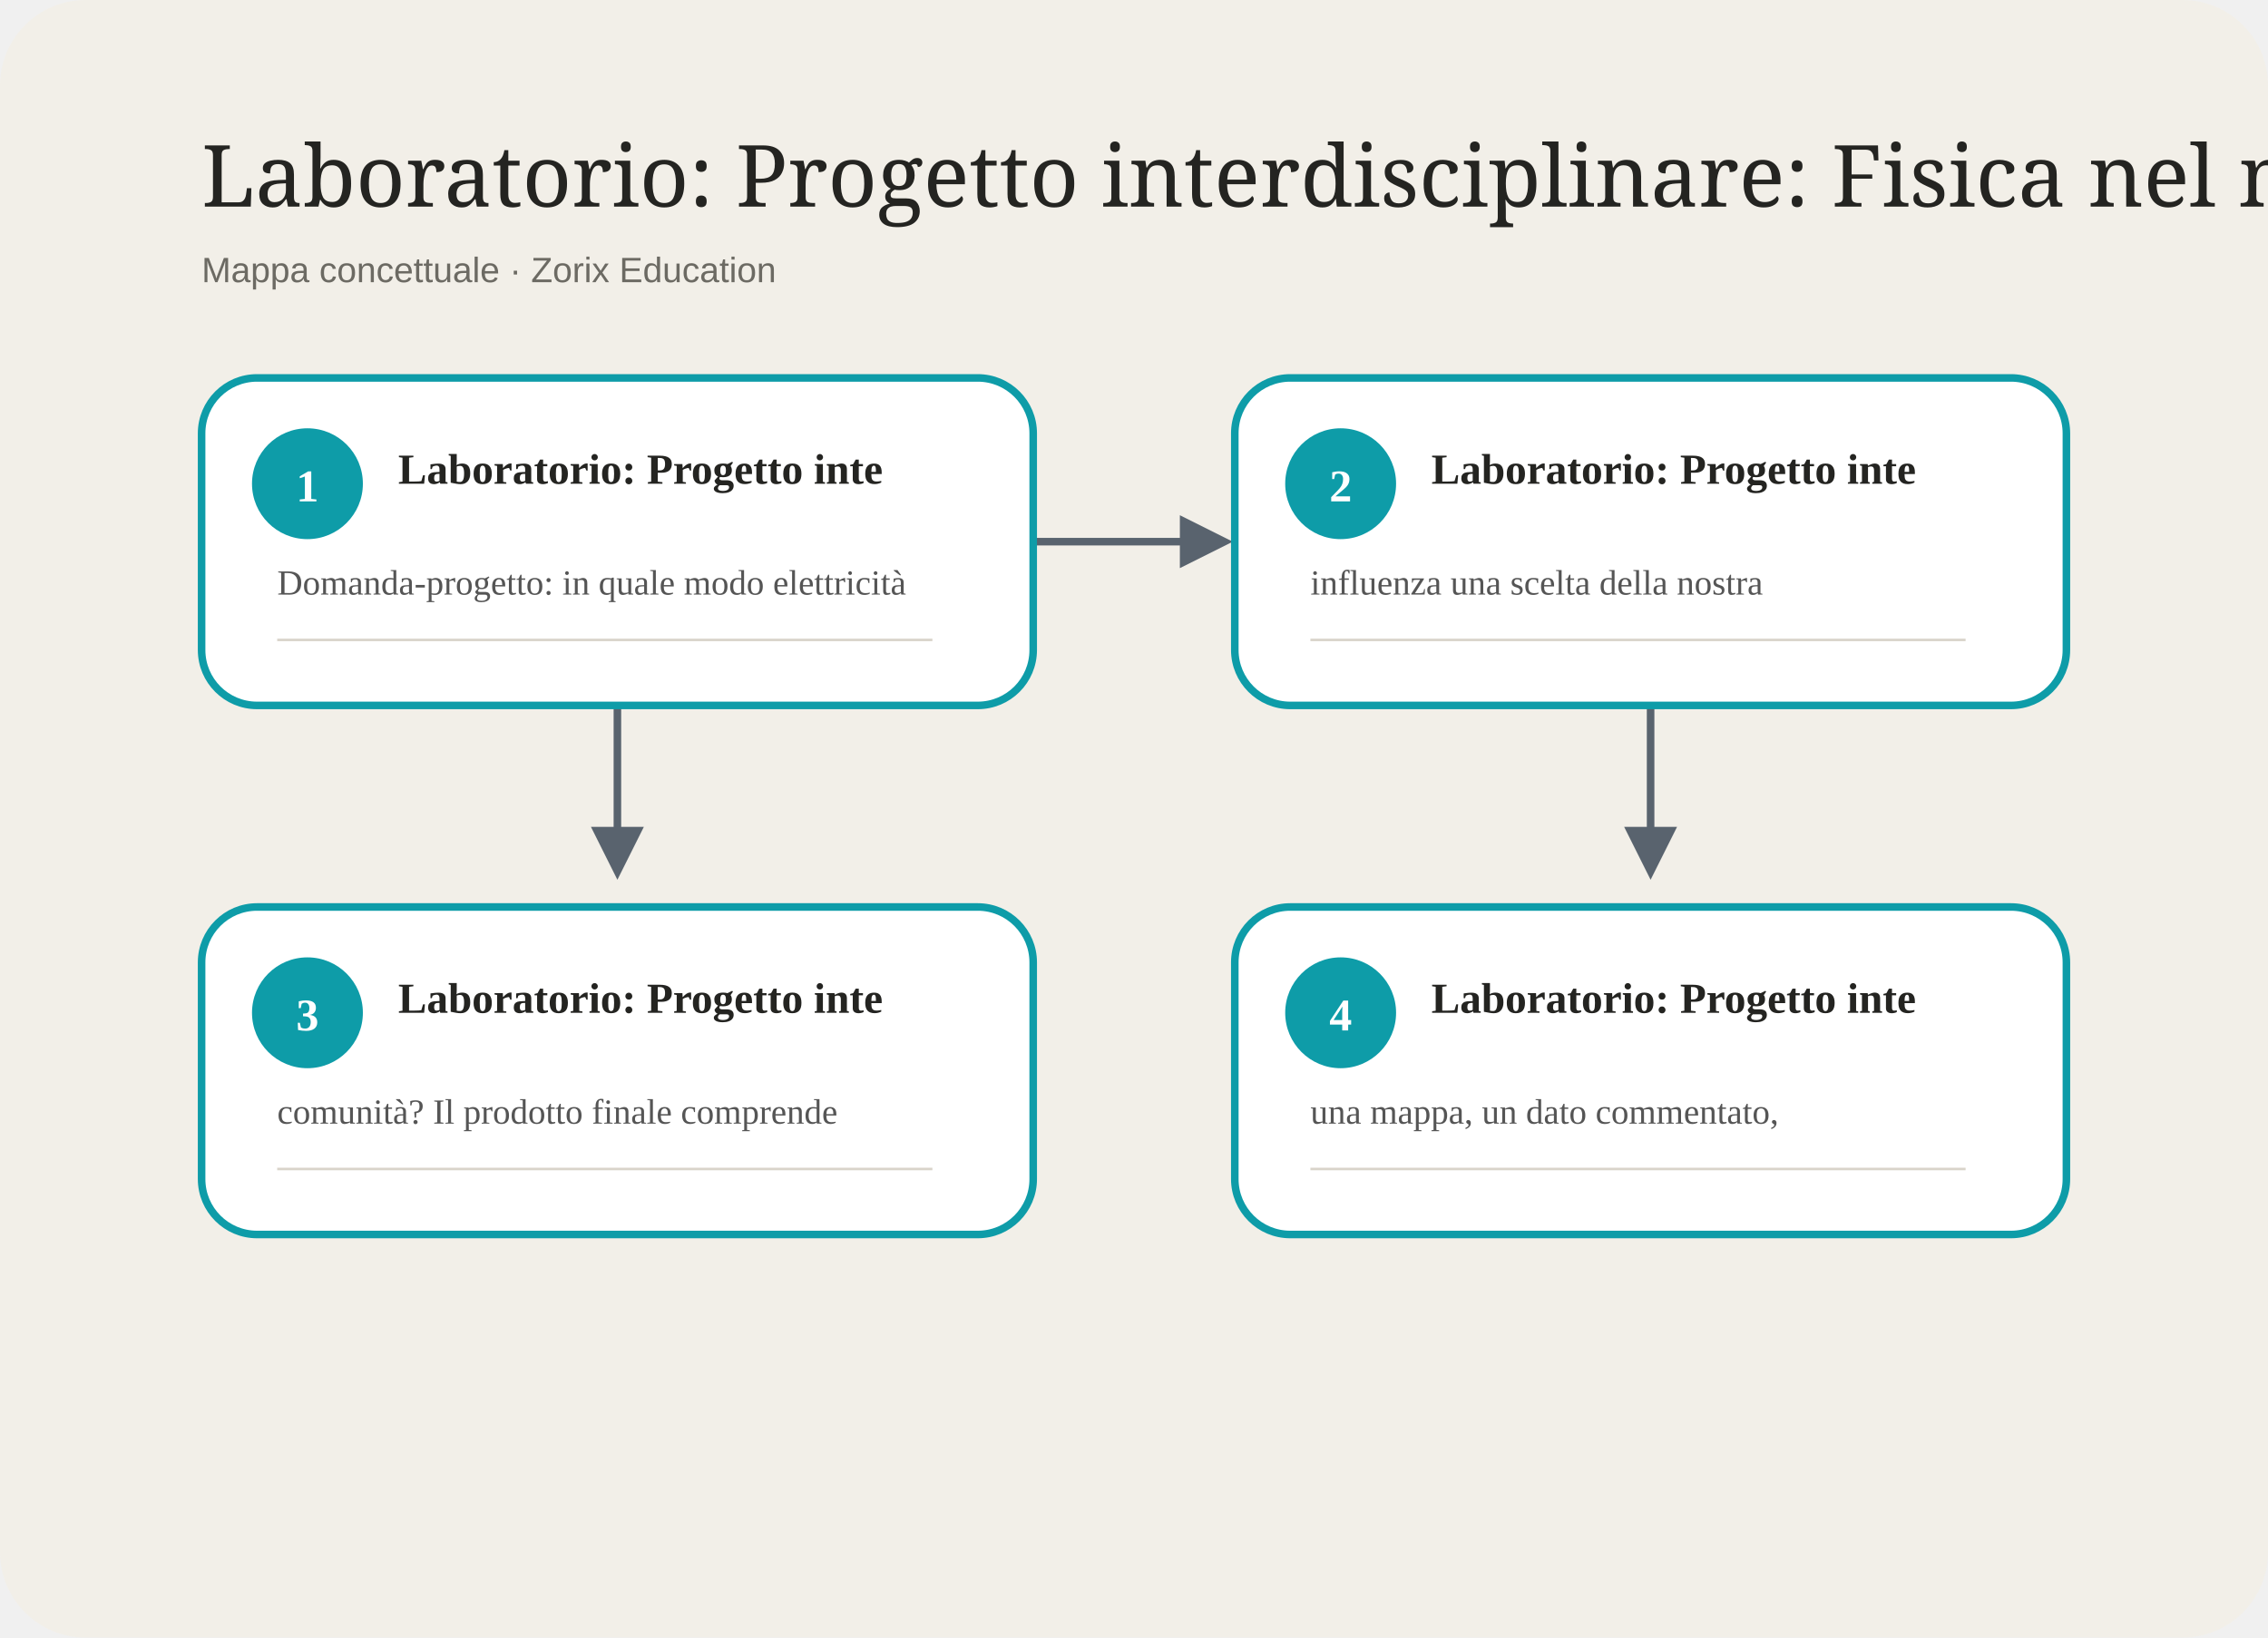
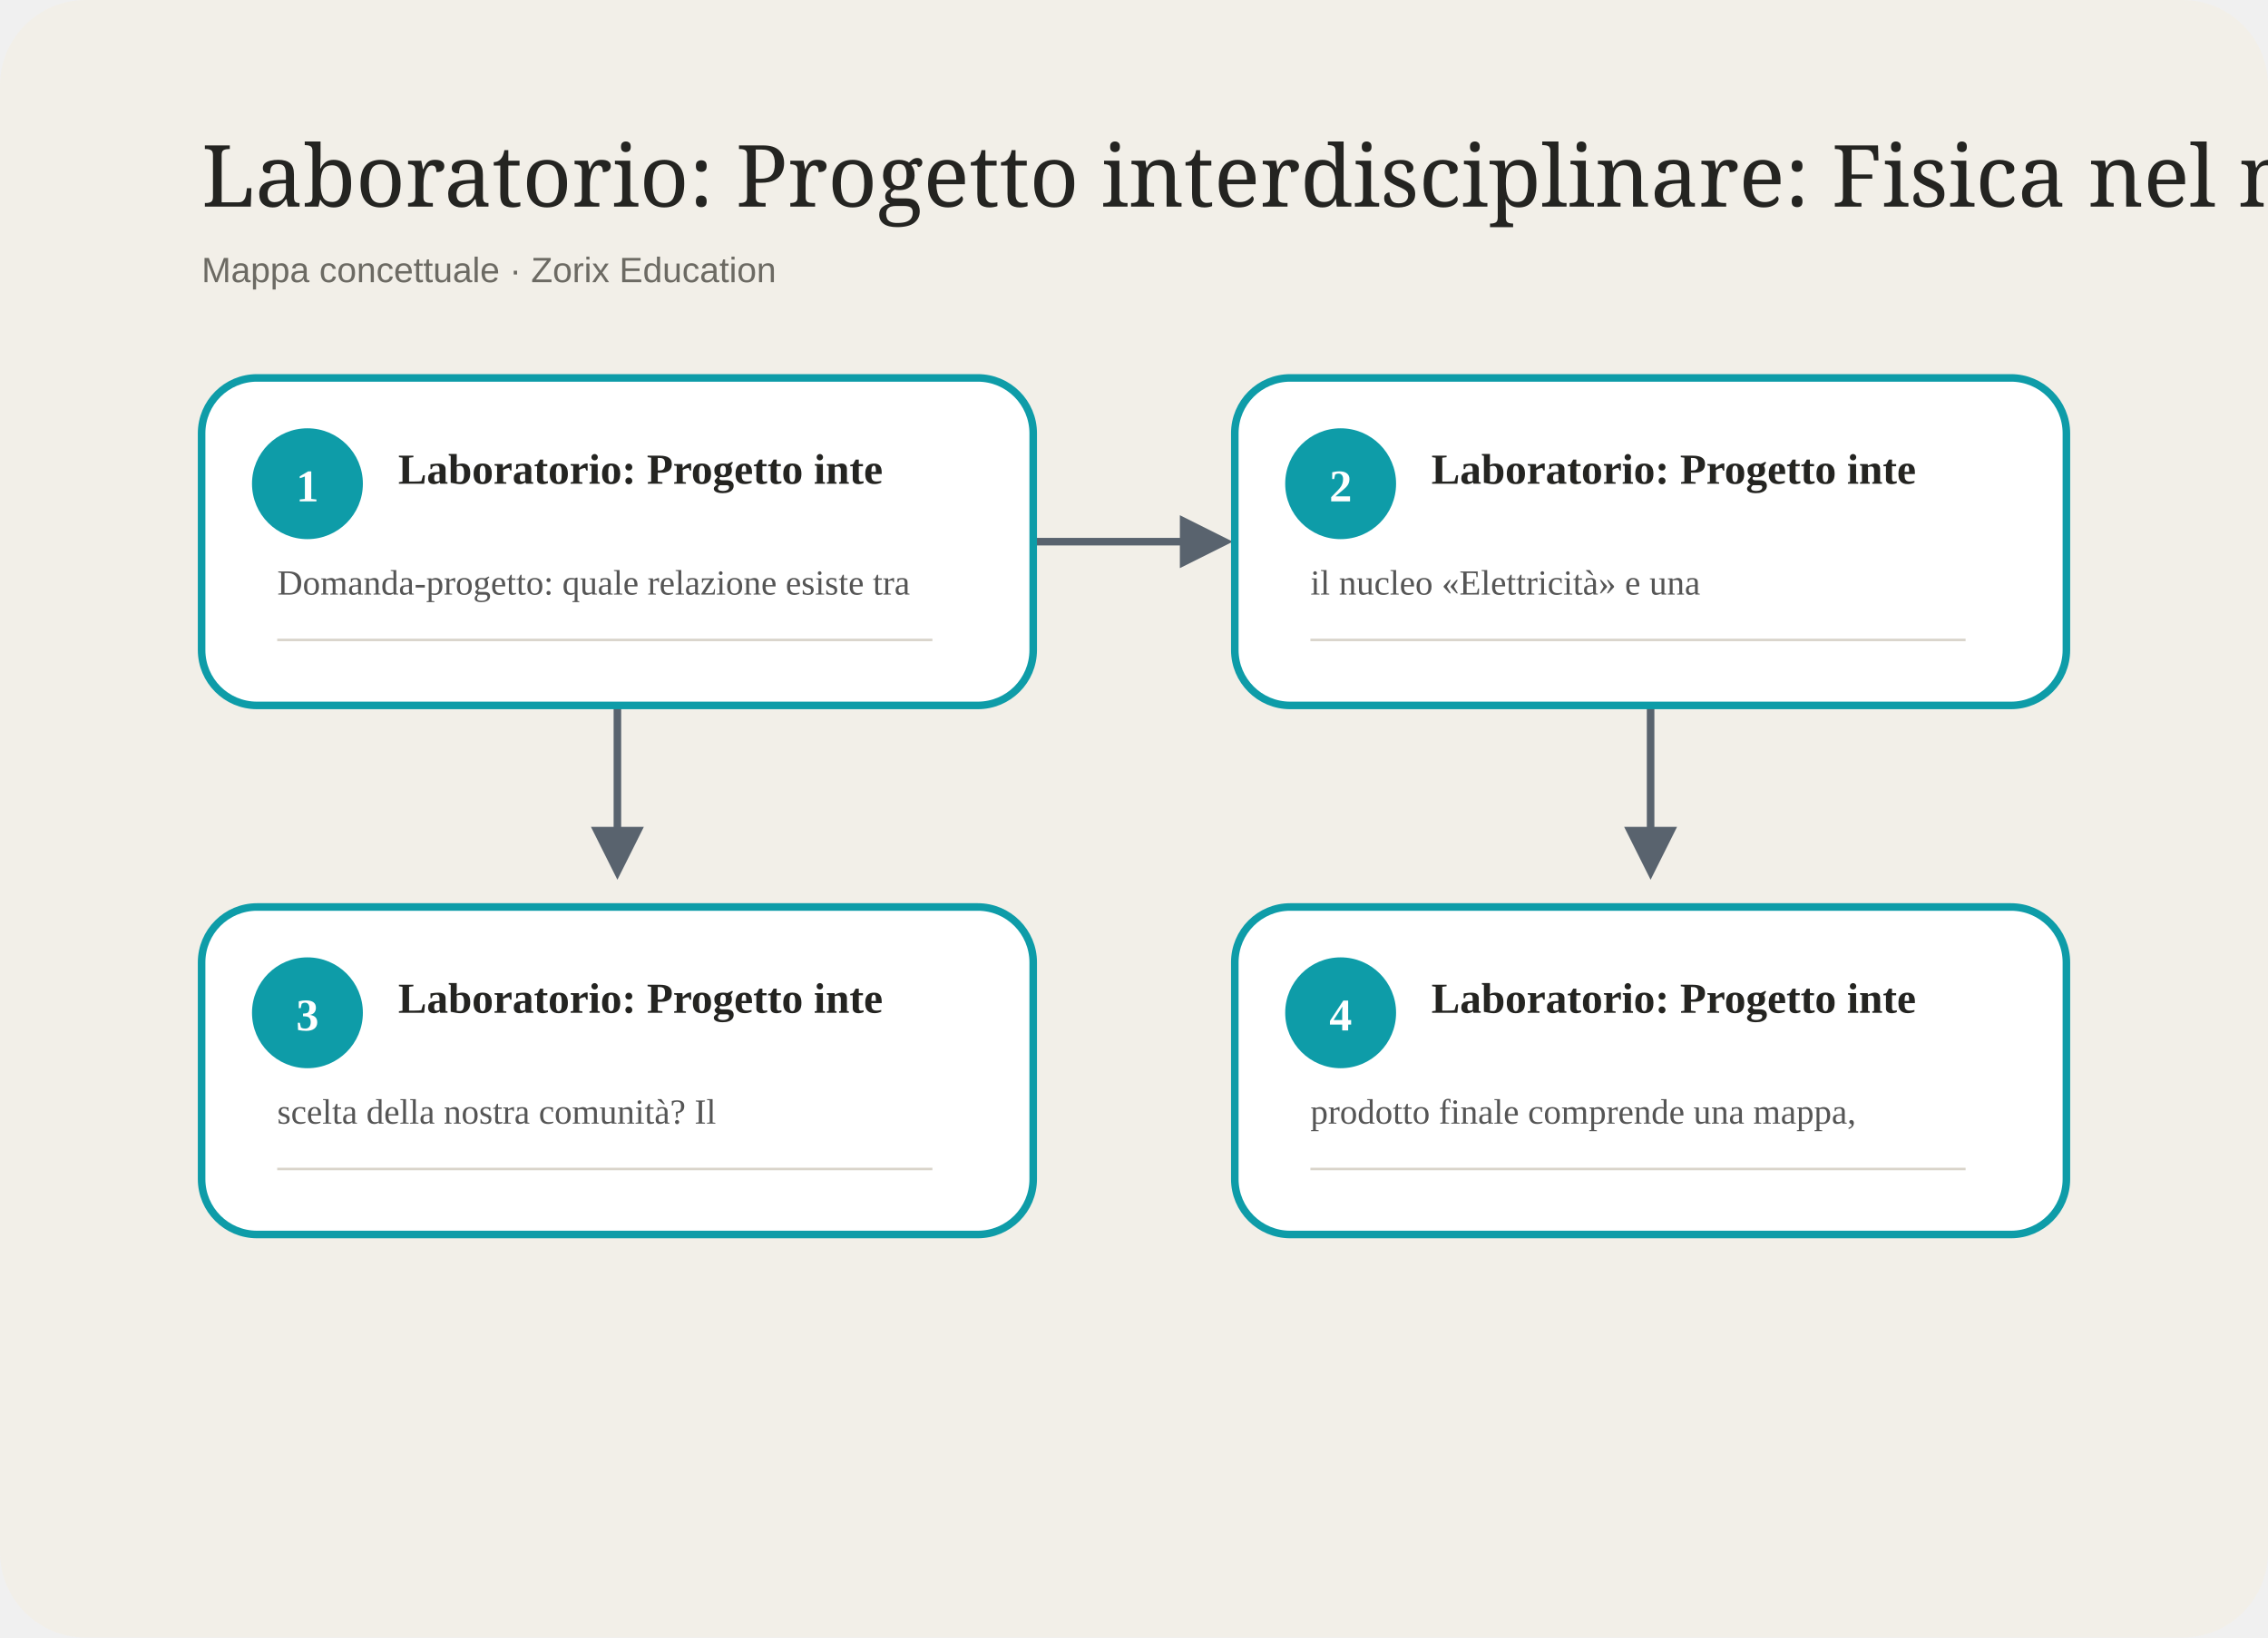
<svg xmlns="http://www.w3.org/2000/svg" width="900" height="650" viewBox="0 0 900 650" role="img" aria-labelledby="t d">
  <defs>
    <marker id="a" viewBox="0 0 10 10" refX="8" refY="5" markerWidth="7" markerHeight="7" orient="auto-start-reverse">
      <path d="M0 0L10 5L0 10z" fill="#59636e" />
    </marker>
  </defs>
  <rect width="900" height="650" rx="34" fill="#f2efe8" />
  <text x="80" y="82" font-family="Georgia,serif" font-size="34" fill="#242421">Laboratorio: Progetto interdisciplinare: Fisica nel mondo</text>
  <text x="80" y="112" font-family="Arial,sans-serif" font-size="14" fill="#6c6a63">Mappa concettuale · Zorix Education</text>
  <path d="M410 215 H485" stroke="#59636e" stroke-width="3" marker-end="url(#a)" />
  <path d="M245 280 V345" stroke="#59636e" stroke-width="3" marker-end="url(#a)" />
  <path d="M655 280 V345" stroke="#59636e" stroke-width="3" marker-end="url(#a)" />
  <g transform="translate(80 150)">
    <rect width="330" height="130" rx="22" fill="#fff" stroke="#0e9ca8" stroke-width="3" />
    <circle cx="42" cy="42" r="22" fill="#0e9ca8" />
    <text x="42" y="49" text-anchor="middle" fill="white" font-size="18" font-weight="700">1</text>
    <text x="78" y="42" font-size="17" font-weight="700" fill="#242421">Laboratorio: Progetto inte</text>
-     <text x="30" y="86" font-size="14" fill="#555">Domanda-progetto: in quale modo elettricità</text>
+     <text x="30" y="86" font-size="14" fill="#555">Domanda-progetto: quale relazione esiste tra</text>
    <path d="M30 104 H290" stroke="#d9d4ca" />
  </g>
  <g transform="translate(490 150)">
    <rect width="330" height="130" rx="22" fill="#fff" stroke="#0e9ca8" stroke-width="3" />
    <circle cx="42" cy="42" r="22" fill="#0e9ca8" />
    <text x="42" y="49" text-anchor="middle" fill="white" font-size="18" font-weight="700">2</text>
    <text x="78" y="42" font-size="17" font-weight="700" fill="#242421">Laboratorio: Progetto inte</text>
-     <text x="30" y="86" font-size="14" fill="#555">influenza una scelta della nostra</text>
+     <text x="30" y="86" font-size="14" fill="#555">il nucleo «Elettricità» e una</text>
    <path d="M30 104 H290" stroke="#d9d4ca" />
  </g>
  <g transform="translate(80 360)">
    <rect width="330" height="130" rx="22" fill="#fff" stroke="#0e9ca8" stroke-width="3" />
    <circle cx="42" cy="42" r="22" fill="#0e9ca8" />
    <text x="42" y="49" text-anchor="middle" fill="white" font-size="18" font-weight="700">3</text>
    <text x="78" y="42" font-size="17" font-weight="700" fill="#242421">Laboratorio: Progetto inte</text>
-     <text x="30" y="86" font-size="14" fill="#555">comunità? Il prodotto finale comprende</text>
+     <text x="30" y="86" font-size="14" fill="#555">scelta della nostra comunità? Il</text>
    <path d="M30 104 H290" stroke="#d9d4ca" />
  </g>
  <g transform="translate(490 360)">
    <rect width="330" height="130" rx="22" fill="#fff" stroke="#0e9ca8" stroke-width="3" />
    <circle cx="42" cy="42" r="22" fill="#0e9ca8" />
    <text x="42" y="49" text-anchor="middle" fill="white" font-size="18" font-weight="700">4</text>
    <text x="78" y="42" font-size="17" font-weight="700" fill="#242421">Laboratorio: Progetto inte</text>
-     <text x="30" y="86" font-size="14" fill="#555">una mappa, un dato commentato,</text>
+     <text x="30" y="86" font-size="14" fill="#555">prodotto finale comprende una mappa,</text>
    <path d="M30 104 H290" stroke="#d9d4ca" />
  </g>
</svg>
